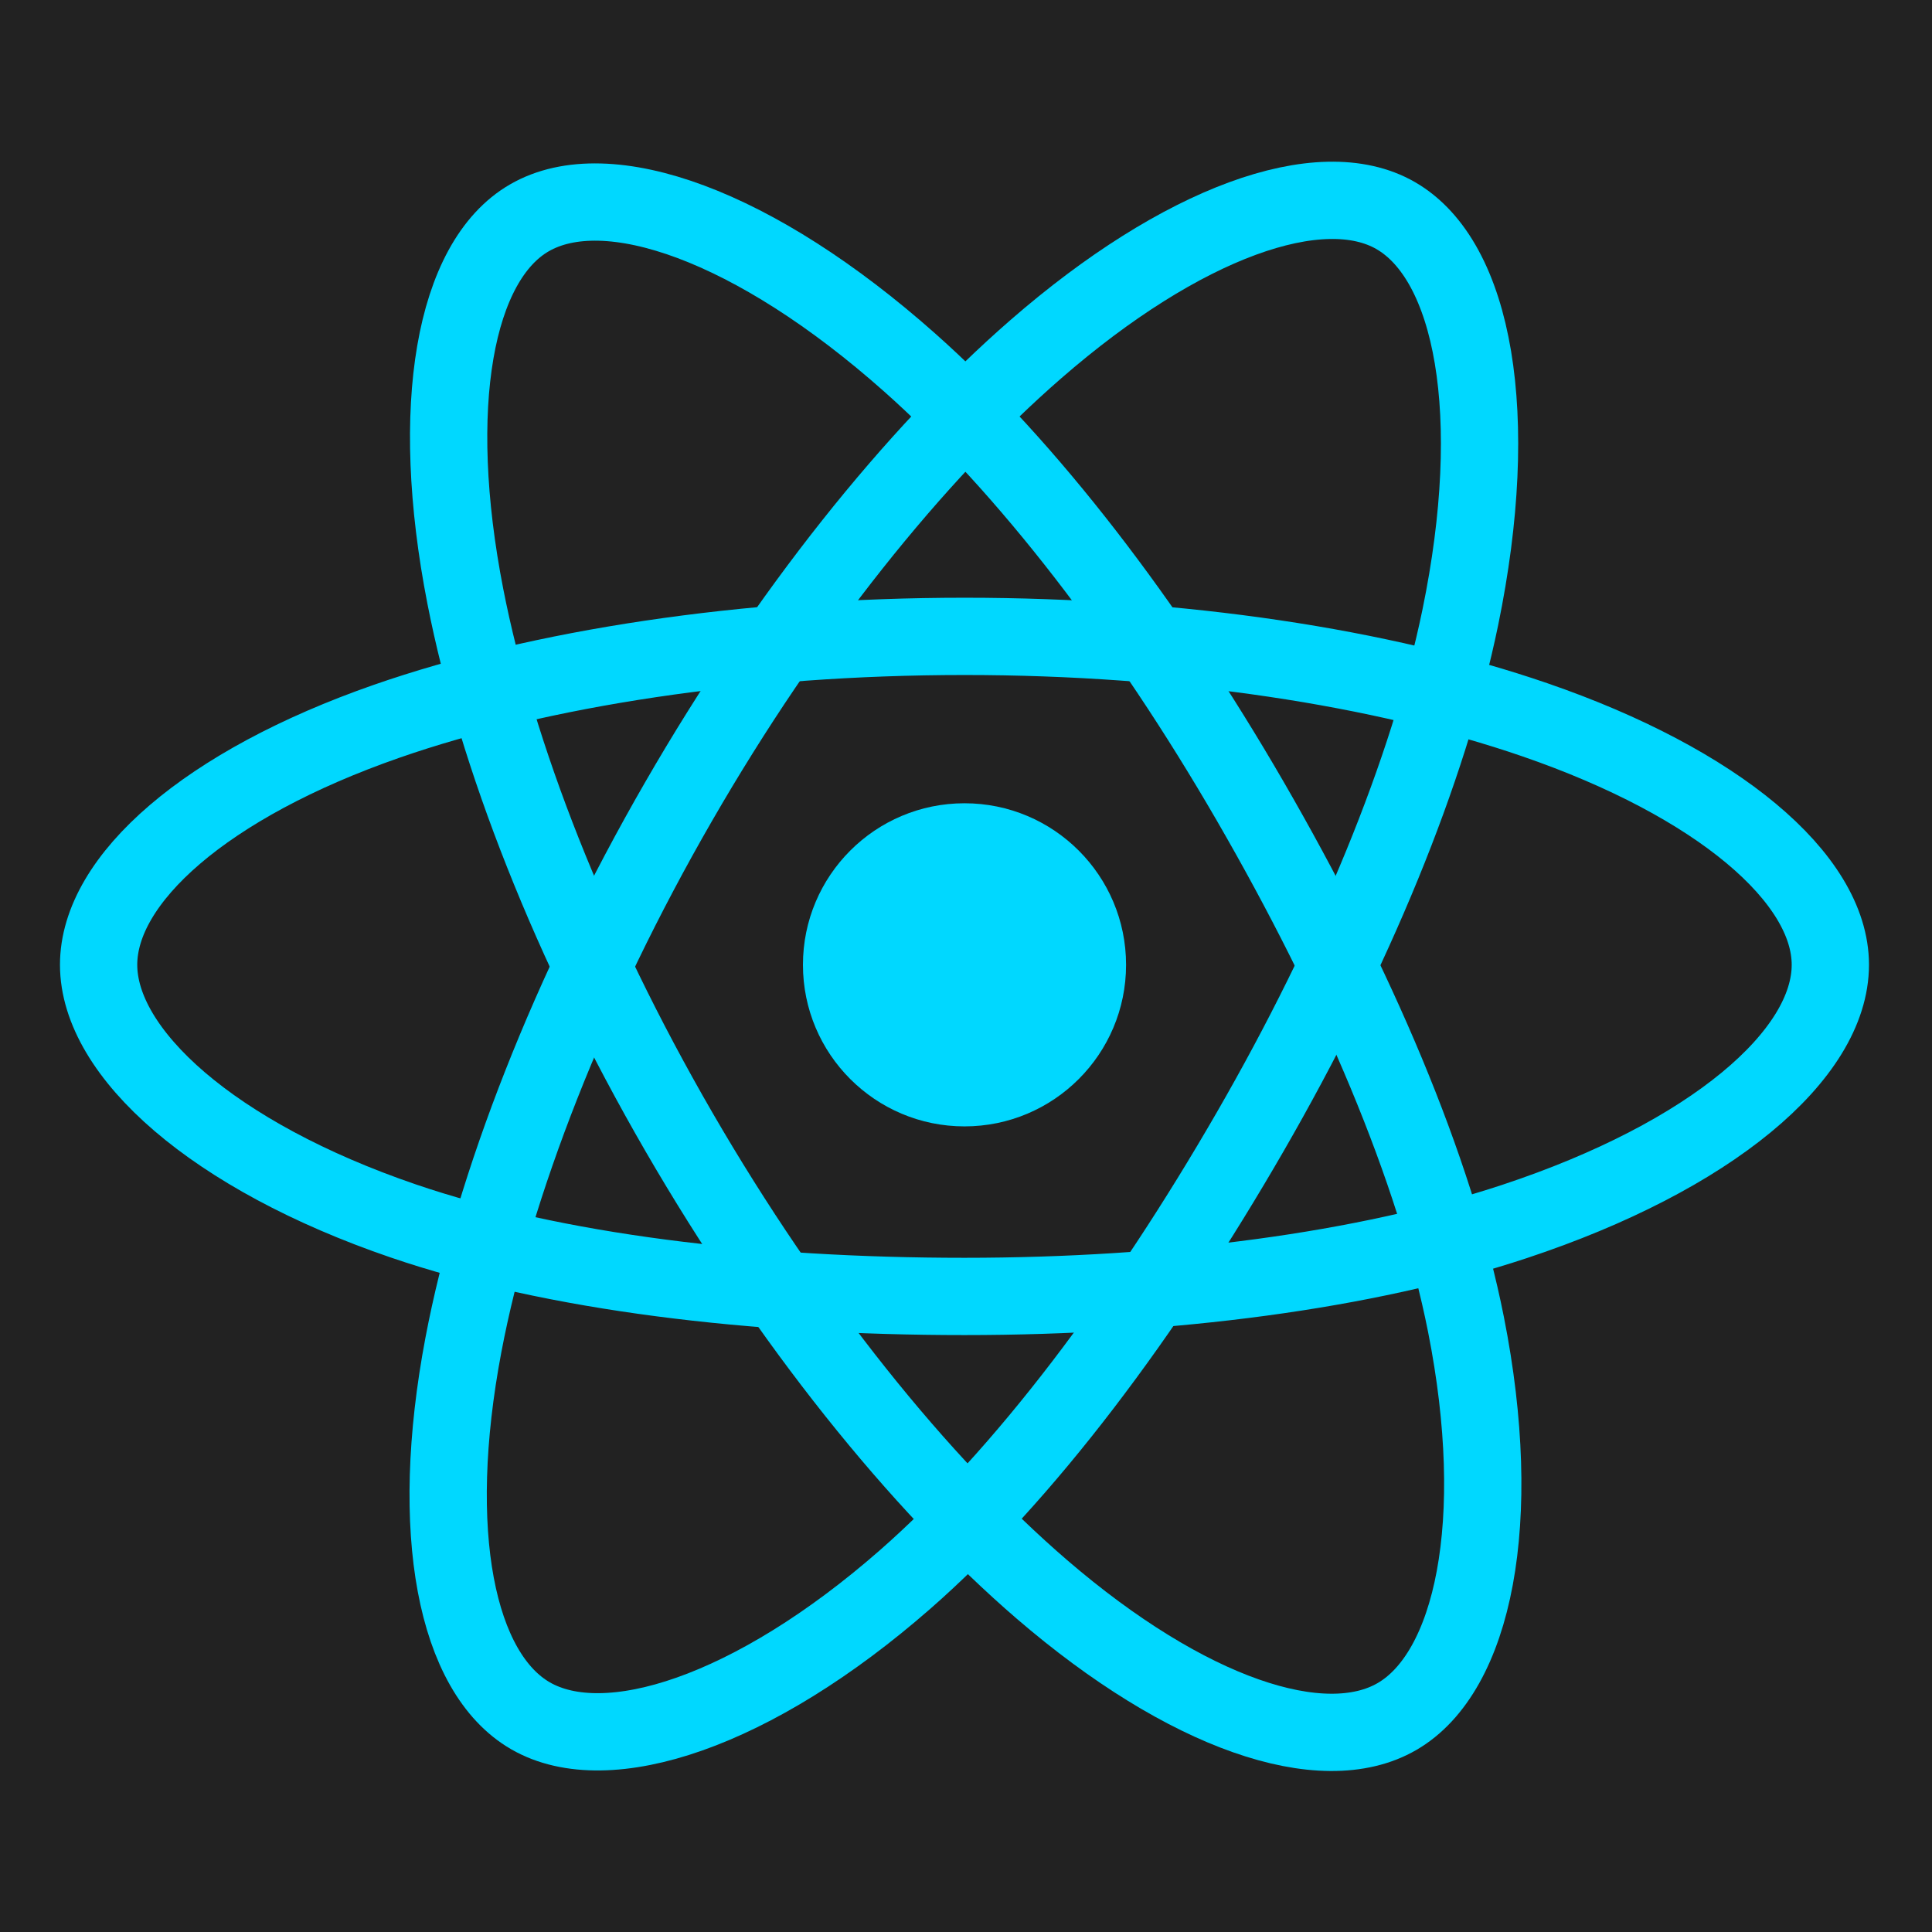
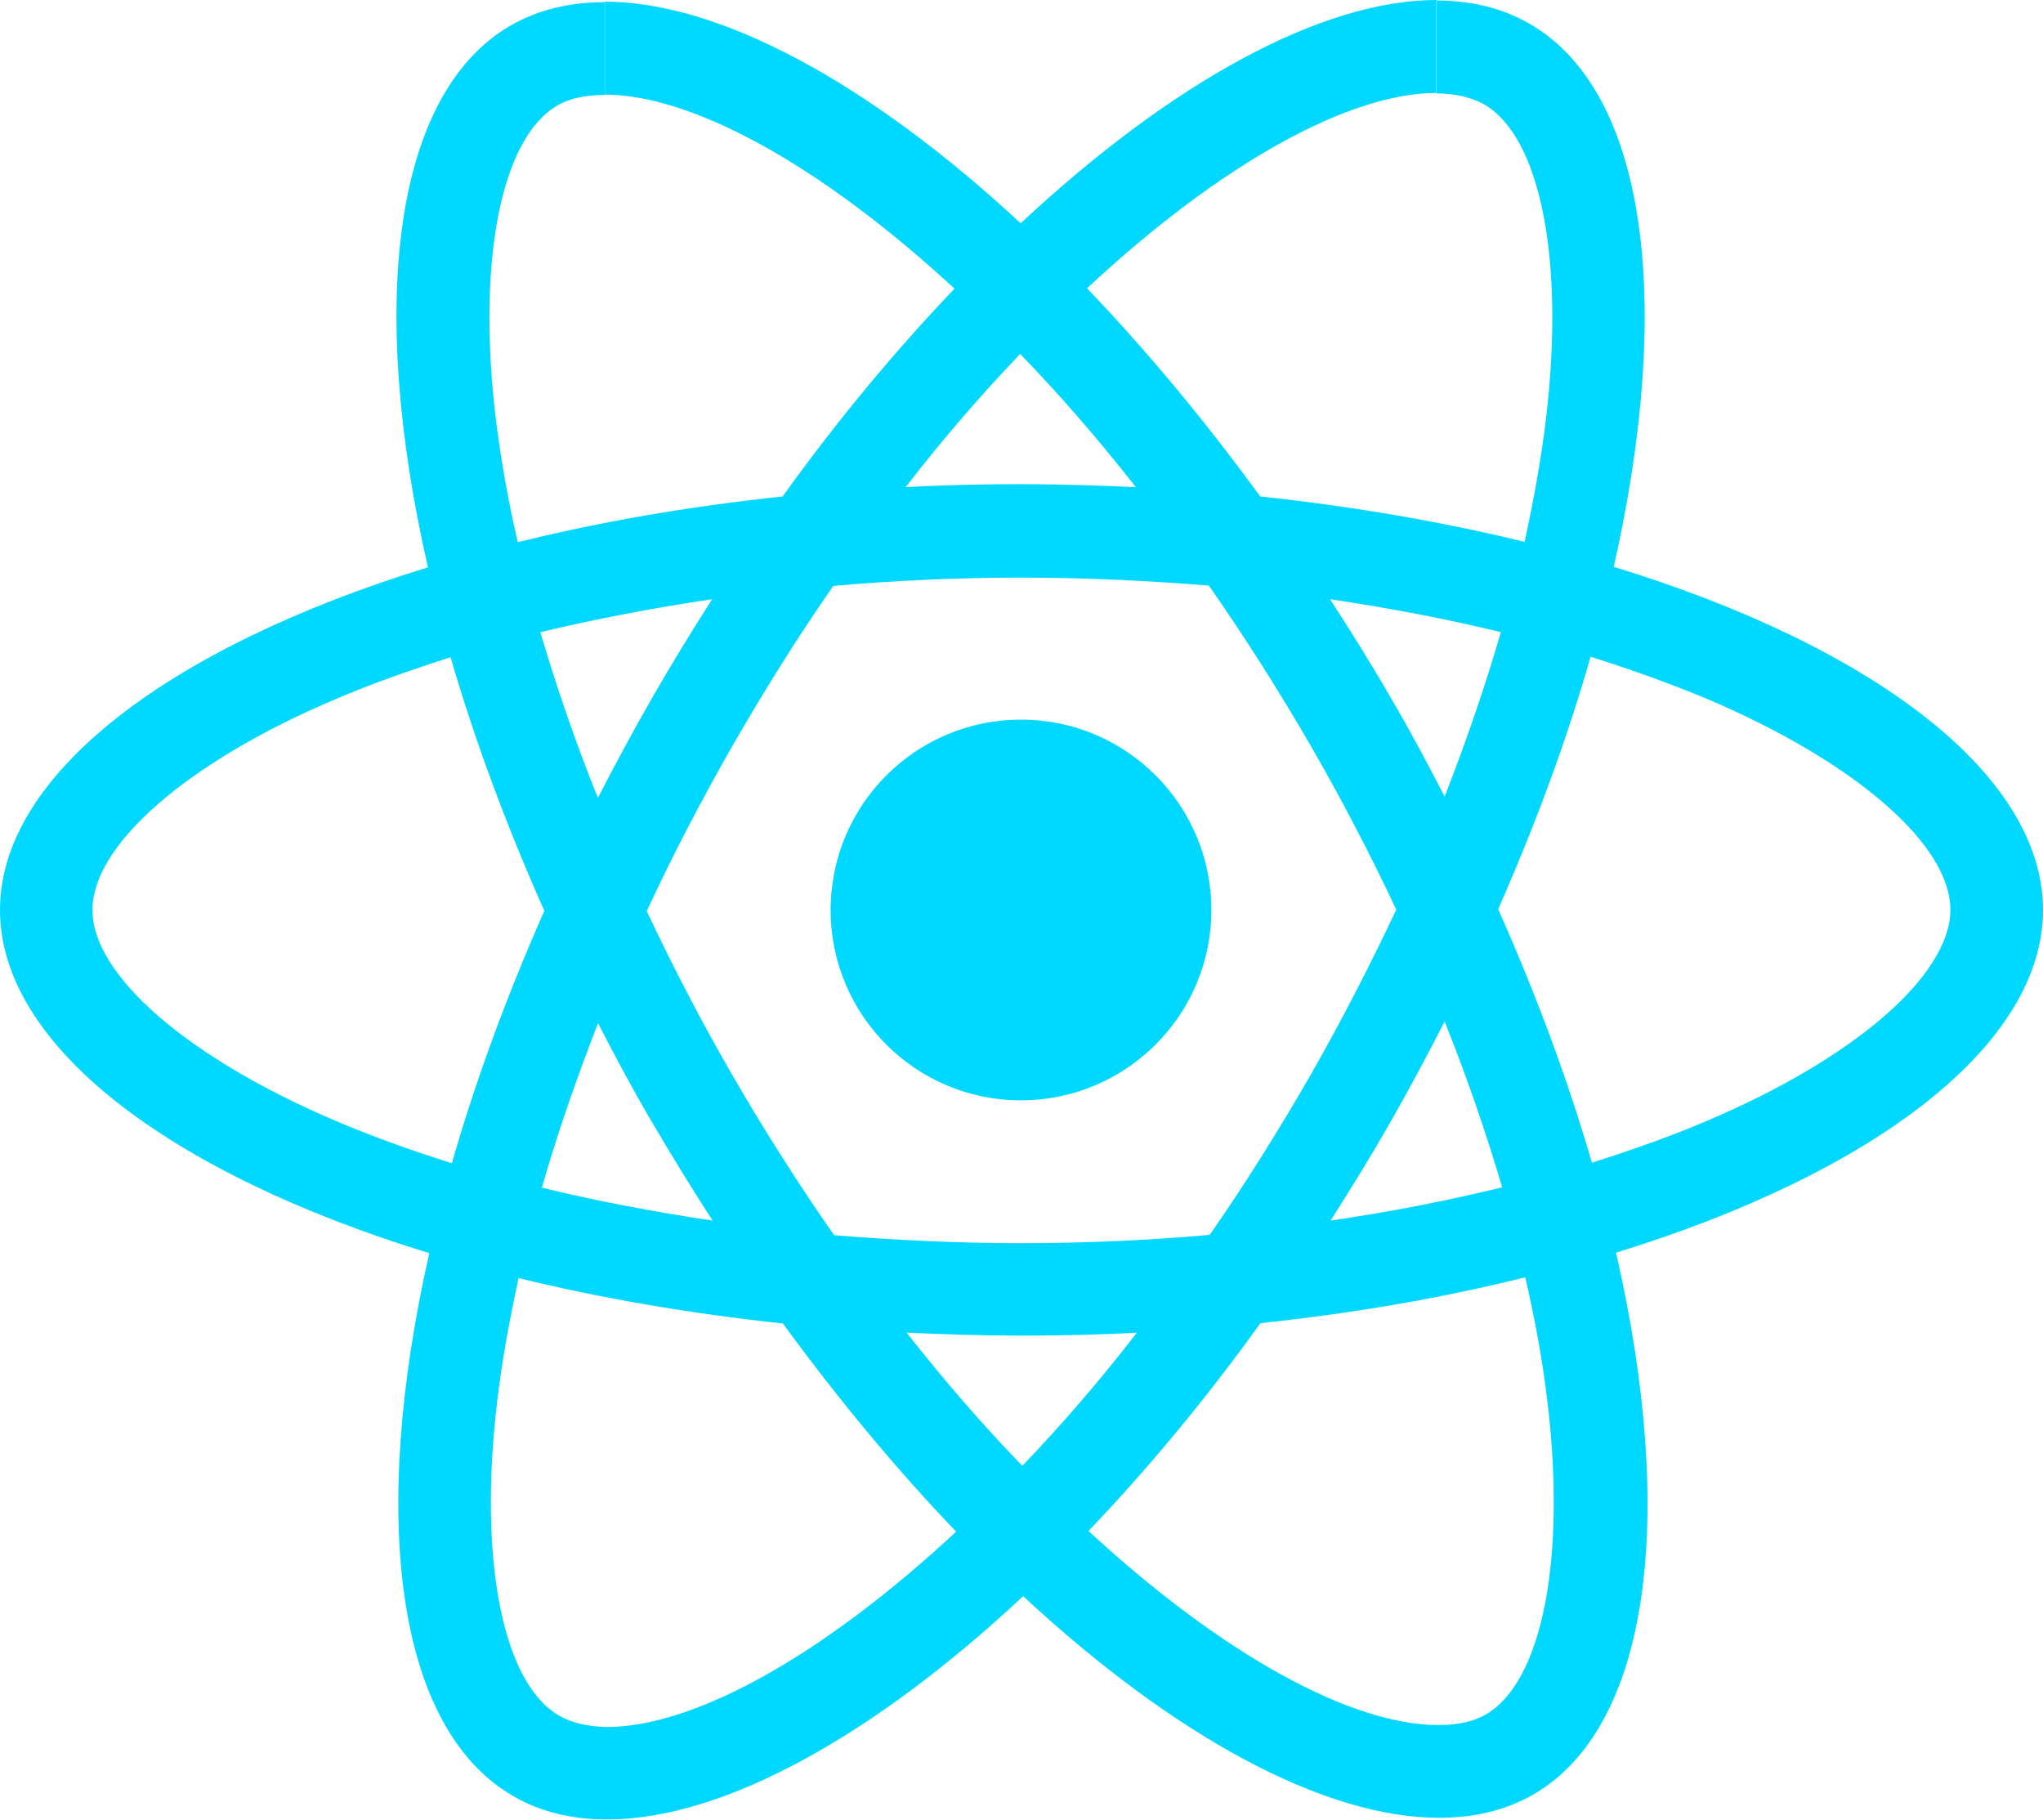
- <svg xmlns="http://www.w3.org/2000/svg" id="Layer_2" viewBox="0 0 3618.6 3618.6" width="3618.6" height="3618.6">
-   <style>.st0{fill:#222}.st1{fill:#00d8ff}.st2{fill:none;stroke:#00d8ff;stroke-width:144.746;stroke-miterlimit:10}</style>
-   <path class="st0" d="M0 0h3618.6v3618.6H0z" />
-   <circle class="st1" cx="1806.5" cy="1807.1" r="302.6" />
-   <path class="st2" d="M1806.5 1191.9c406.2 0 783.6 58.3 1068.1 156.2 342.8 118 553.6 296.9 553.6 458.9 0 168.8-223.4 358.9-591.5 480.8-278.3 92.2-644.6 140.4-1030.2 140.4-395.4 0-769.7-45.2-1051.2-141.4-356.1-121.7-570.6-314.2-570.6-479.8 0-160.7 201.3-338.2 539.3-456 285.6-99.5 672.3-159.1 1082.5-159.1z" />
-   <path class="st2" d="M1271 1501.3c202.9-351.9 442-649.7 669-847.2 273.5-238 533.8-331.2 674.1-250.3 146.2 84.3 199.3 372.8 121 752.7-59.2 287.2-200.4 628.5-393.1 962.6-197.5 342.5-423.7 644.2-647.6 840-283.3 247.7-557.3 337.3-700.7 254.6-139.2-80.3-192.4-343.3-125.7-695 56.4-297.4 198-662.1 403-1017.4z" />
-   <path class="st2" d="M1271.5 2119.8c-203.5-351.6-342.1-707.4-399.9-1002.7-69.6-355.8-20.4-627.9 119.8-709 146.1-84.6 422.5 13.5 712.5 271 219.3 194.7 444.4 487.5 637.6 821.3 198.1 342.2 346.6 688.8 404.3 980.5 73.1 369.2 13.9 651.3-129.4 734.2-139.1 80.5-393.5-4.7-664.9-238.2-229.2-197.3-474.5-502.1-680-857.1z" />
+ <svg xmlns="http://www.w3.org/2000/svg" version="1.1" id="Layer_1" x="0px" y="0px" viewBox="0 0 122.88 109.43" style="enable-background:new 0 0 122.88 109.43" xml:space="preserve">
+   <style type="text/css">.st0{fill-rule:evenodd;clip-rule:evenodd;fill:#00D8FF;}</style>
+   <g>
+     <path class="st0" d="M122.88,54.73c0-8.14-10.19-15.85-25.82-20.64c3.61-15.93,2-28.6-5.06-32.66c-1.63-0.95-3.53-1.4-5.61-1.4 v5.59c1.15,0,2.08,0.23,2.86,0.65c3.41,1.95,4.88,9.39,3.73,18.96c-0.28,2.35-0.73,4.83-1.28,7.36c-4.91-1.2-10.27-2.13-15.9-2.73 c-3.38-4.63-6.89-8.84-10.42-12.52C73.54,9.74,81.2,5.59,86.41,5.59V0l0,0c-6.89,0-15.9,4.91-25.02,13.43 C52.27,4.96,43.26,0.1,36.37,0.1v5.59c5.18,0,12.87,4.13,21.04,11.67c-3.51,3.68-7.01,7.86-10.34,12.5 c-5.66,0.6-11.02,1.53-15.93,2.75c-0.58-2.5-1-4.93-1.3-7.26c-1.18-9.57,0.28-17.01,3.66-18.99c0.75-0.45,1.73-0.65,2.88-0.65V0.13 l0,0c-2.1,0-4.01,0.45-5.66,1.4c-7.04,4.06-8.62,16.71-4.98,32.59C10.14,38.92,0,46.61,0,54.73c0,8.14,10.19,15.85,25.82,20.64 c-3.61,15.93-2,28.6,5.06,32.66c1.63,0.95,3.53,1.4,5.64,1.4c6.89,0,15.9-4.91,25.02-13.43c9.12,8.47,18.13,13.33,25.02,13.33 c2.1,0,4.01-0.45,5.66-1.4c7.04-4.06,8.62-16.71,4.98-32.59C112.74,70.56,122.88,62.84,122.88,54.73L122.88,54.73z M72.86,54.73 c0-6.32-5.12-11.45-11.45-11.45c-6.32,0-11.45,5.12-11.45,11.45s5.12,11.45,11.45,11.45C67.74,66.17,72.86,61.05,72.86,54.73 L72.86,54.73z M36.34,0.1L36.34,0.1L36.34,0.1L36.34,0.1z M90.27,38.02c-0.93,3.23-2.08,6.56-3.38,9.89c-1.03-2-2.1-4.01-3.28-6.01 c-1.15-2-2.38-3.96-3.61-5.86C83.56,36.57,86.99,37.22,90.27,38.02L90.27,38.02z M78.8,64.7c-1.95,3.38-3.96,6.59-6.04,9.57 c-3.73,0.33-7.51,0.5-11.32,0.5c-3.78,0-7.56-0.18-11.27-0.48c-2.08-2.98-4.11-6.16-6.06-9.52c-1.9-3.28-3.63-6.61-5.21-9.97 c1.55-3.36,3.31-6.71,5.18-9.99c1.95-3.38,3.96-6.59,6.04-9.57c3.73-0.33,7.51-0.5,11.32-0.5c3.78,0,7.56,0.18,11.27,0.48 c2.08,2.98,4.11,6.16,6.06,9.52c1.9,3.28,3.63,6.61,5.21,9.97C82.4,58.06,80.68,61.41,78.8,64.7L78.8,64.7z M86.89,61.44 c1.35,3.36,2.5,6.71,3.46,9.97c-3.28,0.8-6.74,1.48-10.32,2c1.23-1.93,2.45-3.91,3.61-5.94C84.78,65.47,85.86,63.44,86.89,61.44 L86.89,61.44z M61.49,88.16c-2.33-2.4-4.66-5.08-6.96-8.01c2.25,0.1,4.56,0.18,6.89,0.18c2.35,0,4.68-0.05,6.96-0.18 C66.12,83.08,63.79,85.76,61.49,88.16L61.49,88.16z M42.86,73.41c-3.56-0.53-6.99-1.18-10.27-1.98c0.93-3.23,2.08-6.56,3.38-9.89 c1.03,2,2.1,4.01,3.28,6.01C40.43,69.56,41.63,71.51,42.86,73.41L42.86,73.41z M61.36,21.29c2.33,2.4,4.66,5.08,6.96,8.01 c-2.25-0.1-4.56-0.18-6.89-0.18c-2.35,0-4.68,0.05-6.96,0.18C56.73,26.37,59.06,23.69,61.36,21.29L61.36,21.29z M42.83,36.04 c-1.23,1.93-2.45,3.91-3.61,5.94c-1.15,2-2.23,4.01-3.26,6.01c-1.35-3.36-2.5-6.71-3.46-9.97C35.79,37.24,39.25,36.57,42.83,36.04 L42.83,36.04z M20.16,67.4c-8.87-3.78-14.6-8.74-14.6-12.67c0-3.93,5.74-8.92,14.6-12.67c2.15-0.93,4.51-1.75,6.94-2.53 c1.43,4.91,3.31,10.02,5.64,15.25c-2.3,5.21-4.16,10.29-5.56,15.18C24.7,69.18,22.34,68.33,20.16,67.4L20.16,67.4z M33.64,103.19 c-3.41-1.95-4.88-9.39-3.73-18.96c0.28-2.35,0.73-4.83,1.28-7.36c4.91,1.2,10.27,2.13,15.9,2.73c3.38,4.63,6.89,8.84,10.42,12.52 c-8.17,7.59-15.83,11.75-21.04,11.75C35.34,103.84,34.39,103.62,33.64,103.19L33.64,103.19z M93.05,84.11 c1.18,9.57-0.28,17.01-3.66,18.99c-0.75,0.45-1.73,0.65-2.88,0.65c-5.18,0-12.87-4.13-21.04-11.67c3.51-3.68,7.01-7.86,10.34-12.5 c5.66-0.6,11.02-1.53,15.93-2.76C92.32,79.35,92.77,81.78,93.05,84.11L93.05,84.11z M102.69,67.4c-2.15,0.93-4.51,1.75-6.94,2.53 c-1.43-4.91-3.31-10.02-5.64-15.25c2.3-5.21,4.16-10.29,5.56-15.18c2.48,0.78,4.83,1.63,7.04,2.55c8.87,3.78,14.6,8.74,14.6,12.67 C117.29,58.66,111.56,63.64,102.69,67.4L102.69,67.4z" />
+   </g>
</svg>
